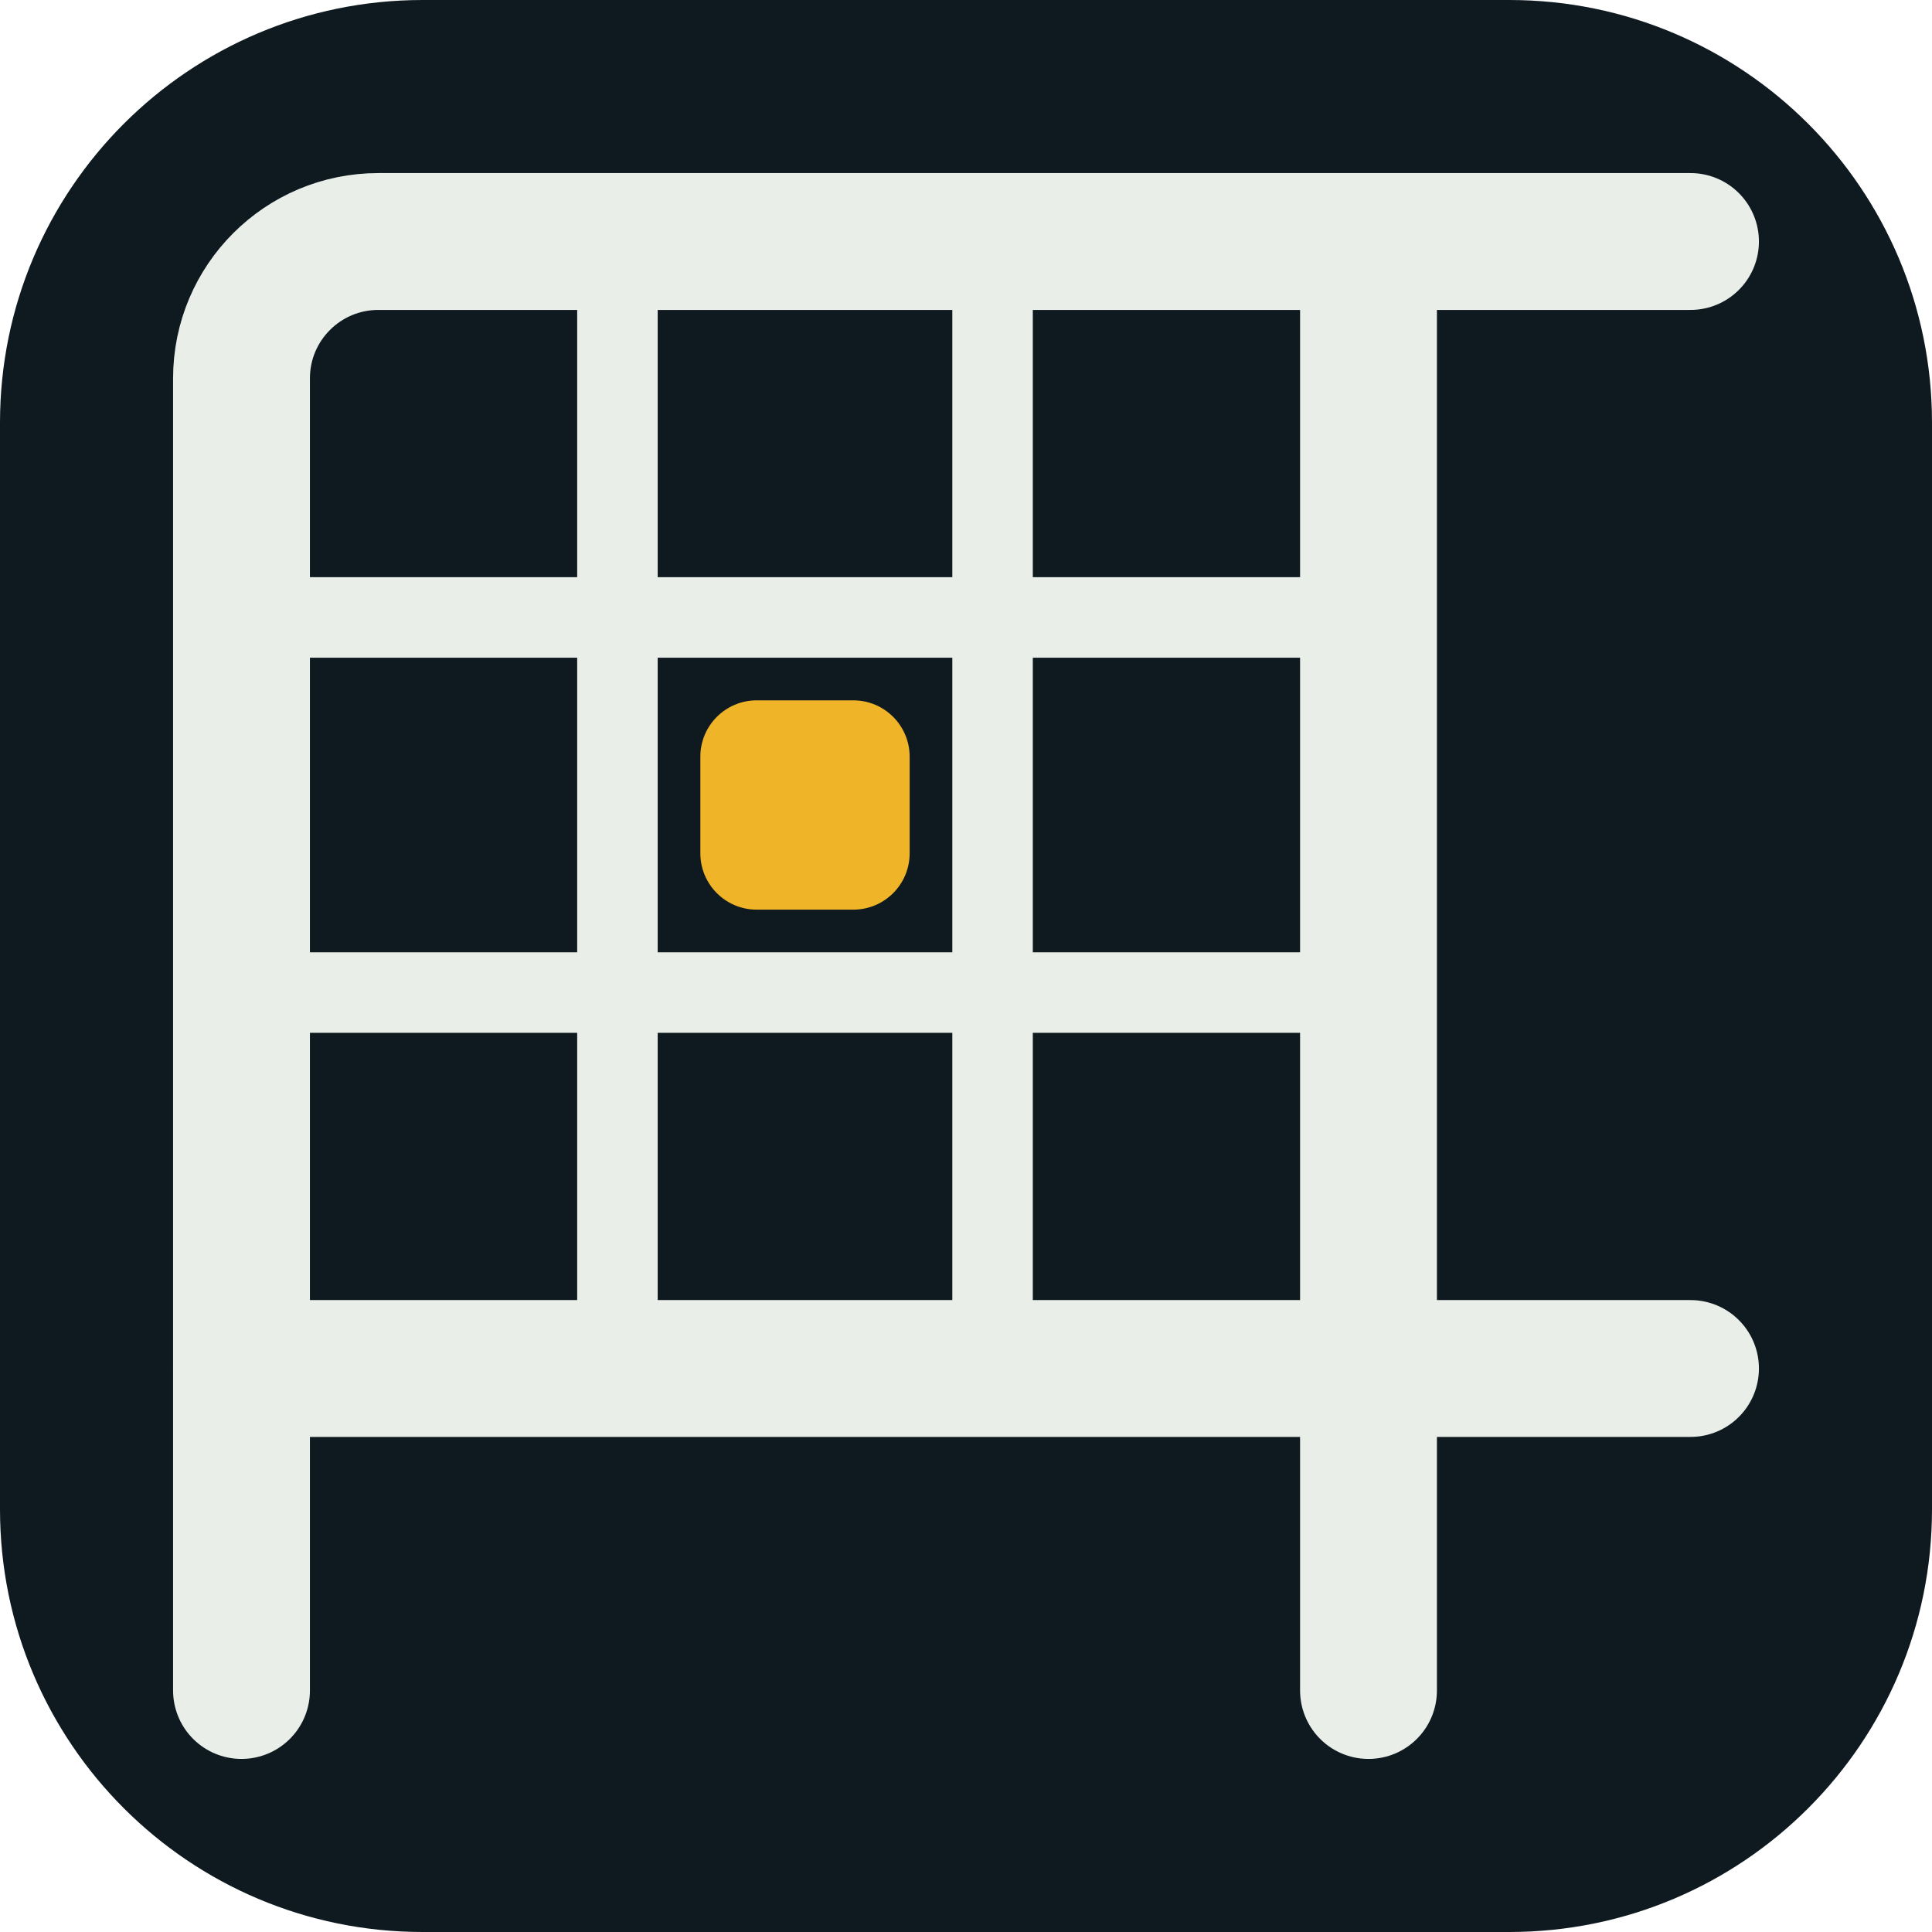
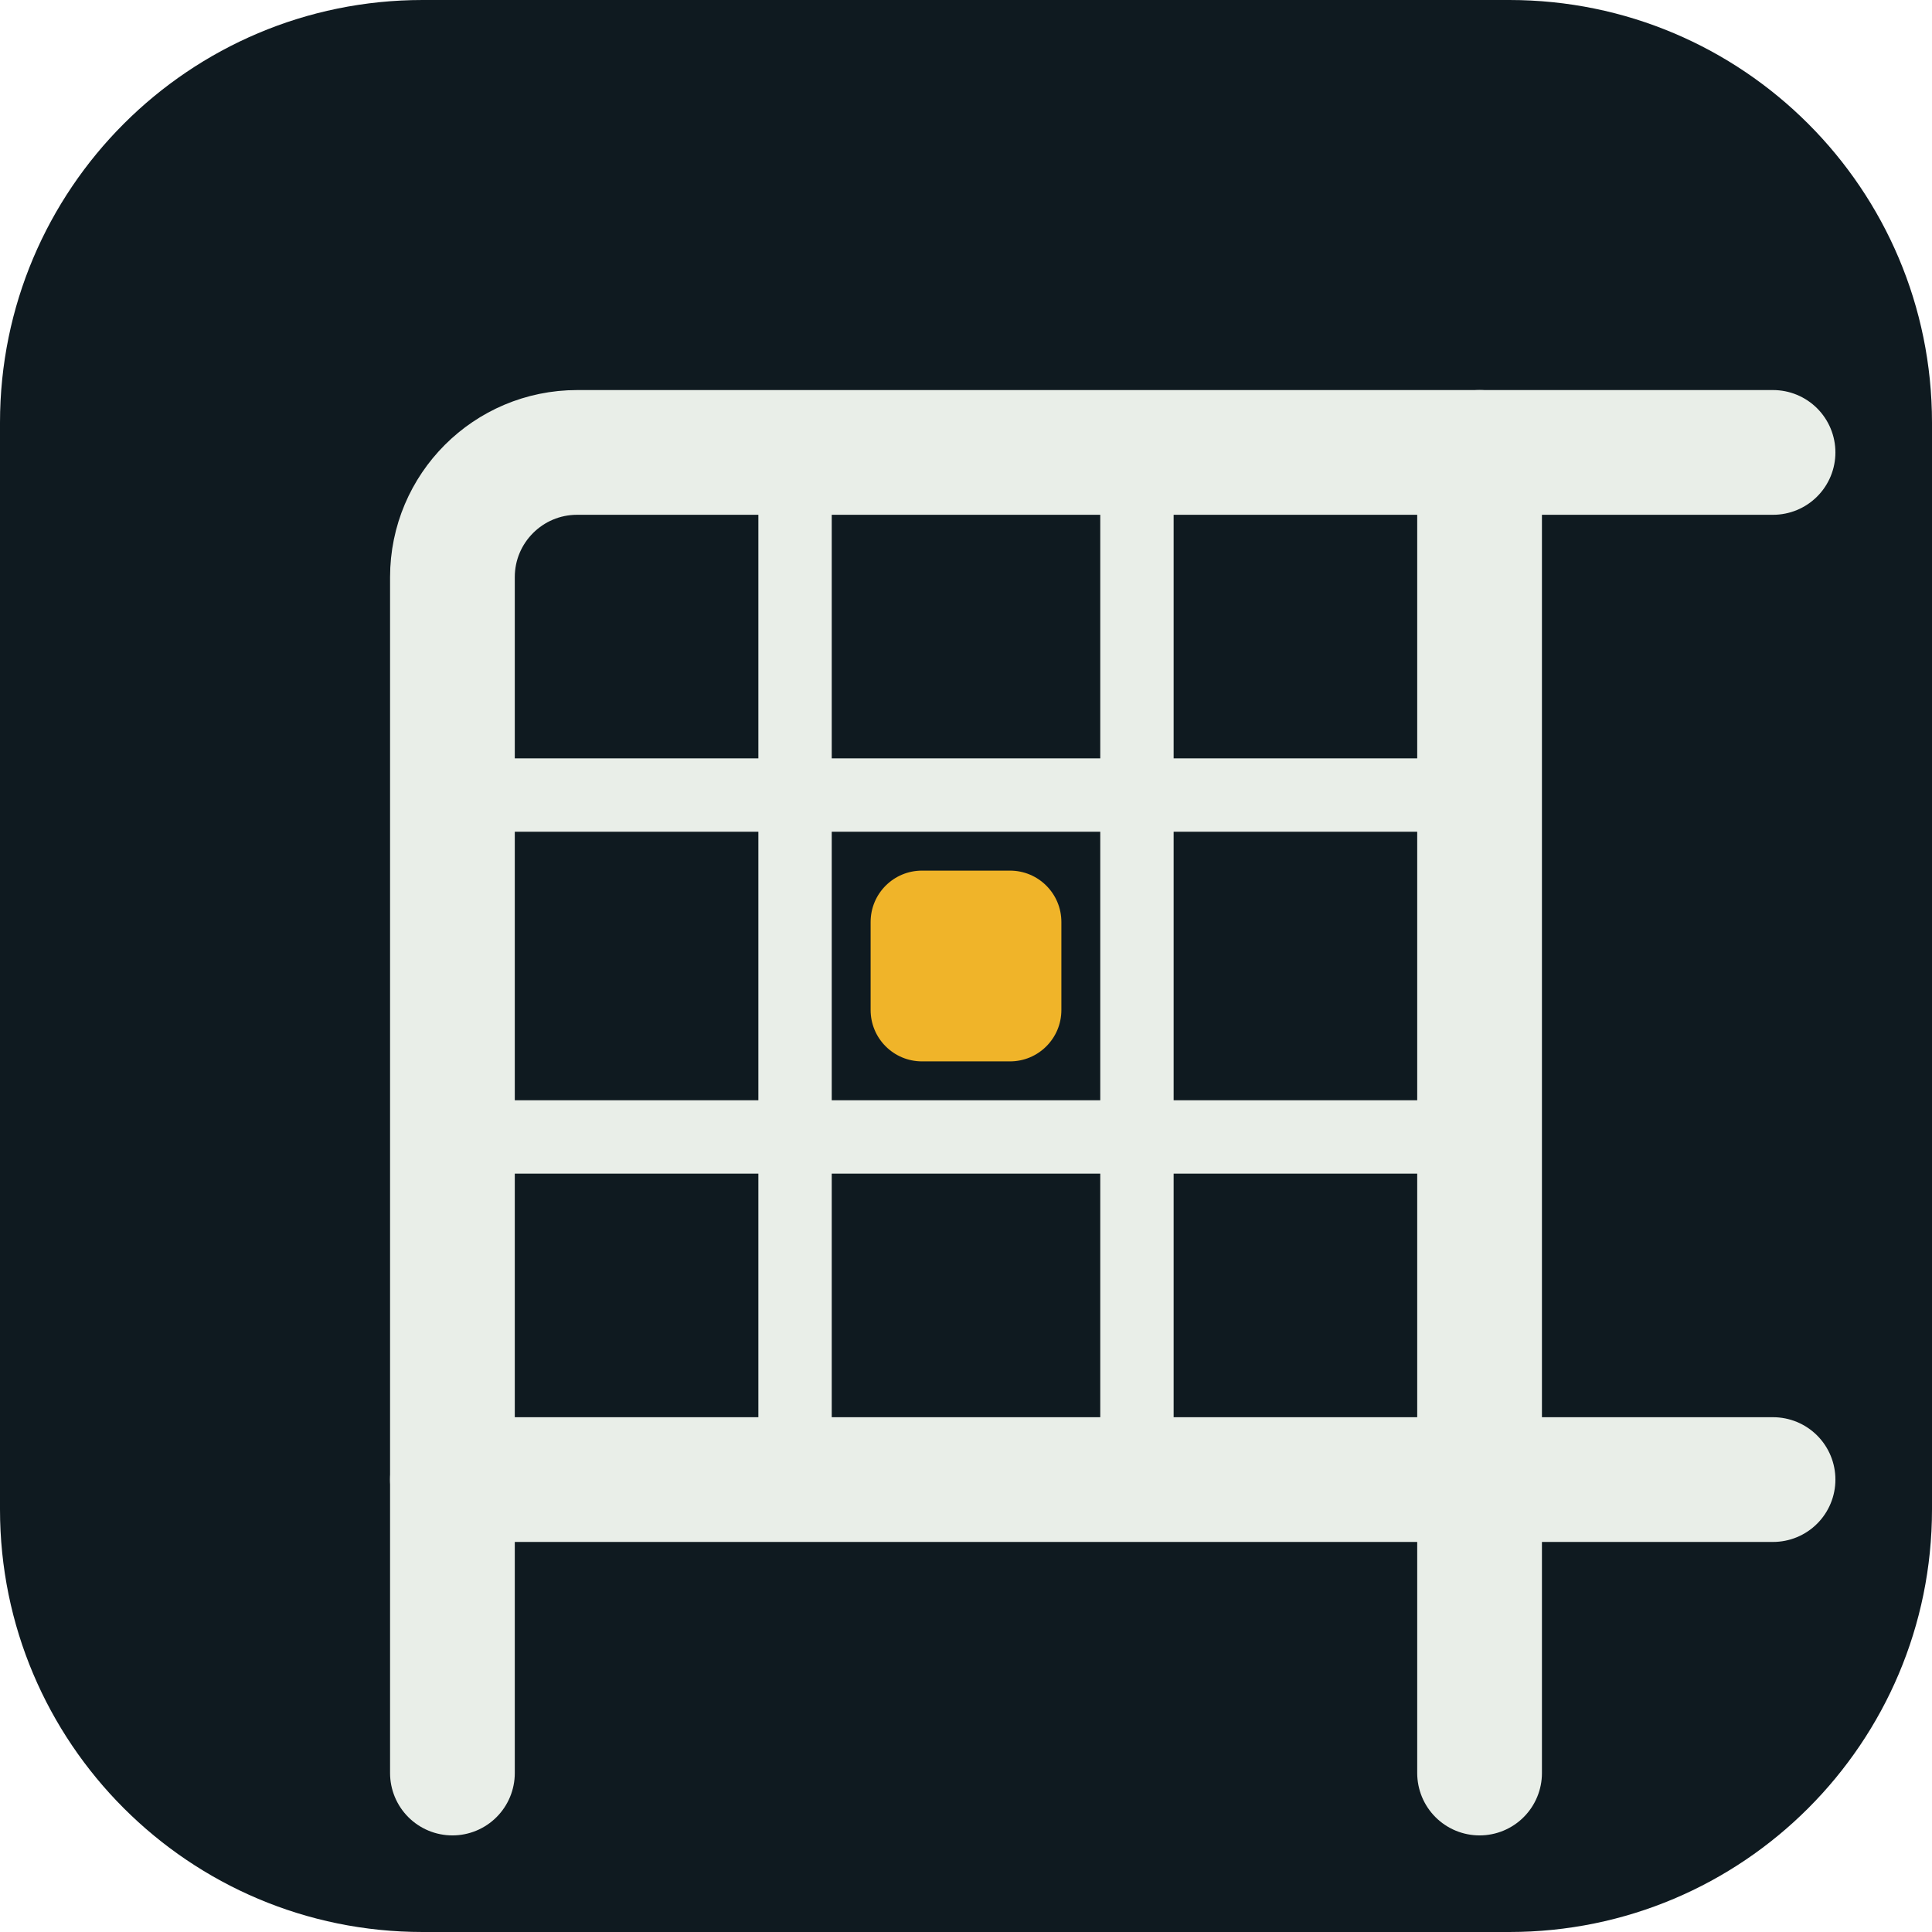
<svg xmlns="http://www.w3.org/2000/svg" viewBox="0 0 32 32" width="32" height="32">
  <rect width="32" height="32" rx="7" fill="#0F1A20" />
-   <g transform="scale(1.33333)" fill="none" stroke="#E9EEE8" stroke-width="1.7" stroke-linecap="round" stroke-linejoin="round">
+   <g transform="translate(3.848 3.848) scale(1.2152)" fill="none" stroke="#E9EEE8" stroke-width="1.7" stroke-linecap="round" stroke-linejoin="round">
    <path d="M3 21V4.7A1.7 1.7 0 0 1 4.7 3H21" />
    <path d="M17 3v18M3 17h18" />
    <path d="M7.67 3v14M12.33 3v14M3 7.67h14M3 12.33h14" stroke-width="1" />
    <rect x="8.7" y="8.7" width="2.6" height="2.6" rx="0.7" fill="#F0B429" stroke="none" />
  </g>
</svg>
